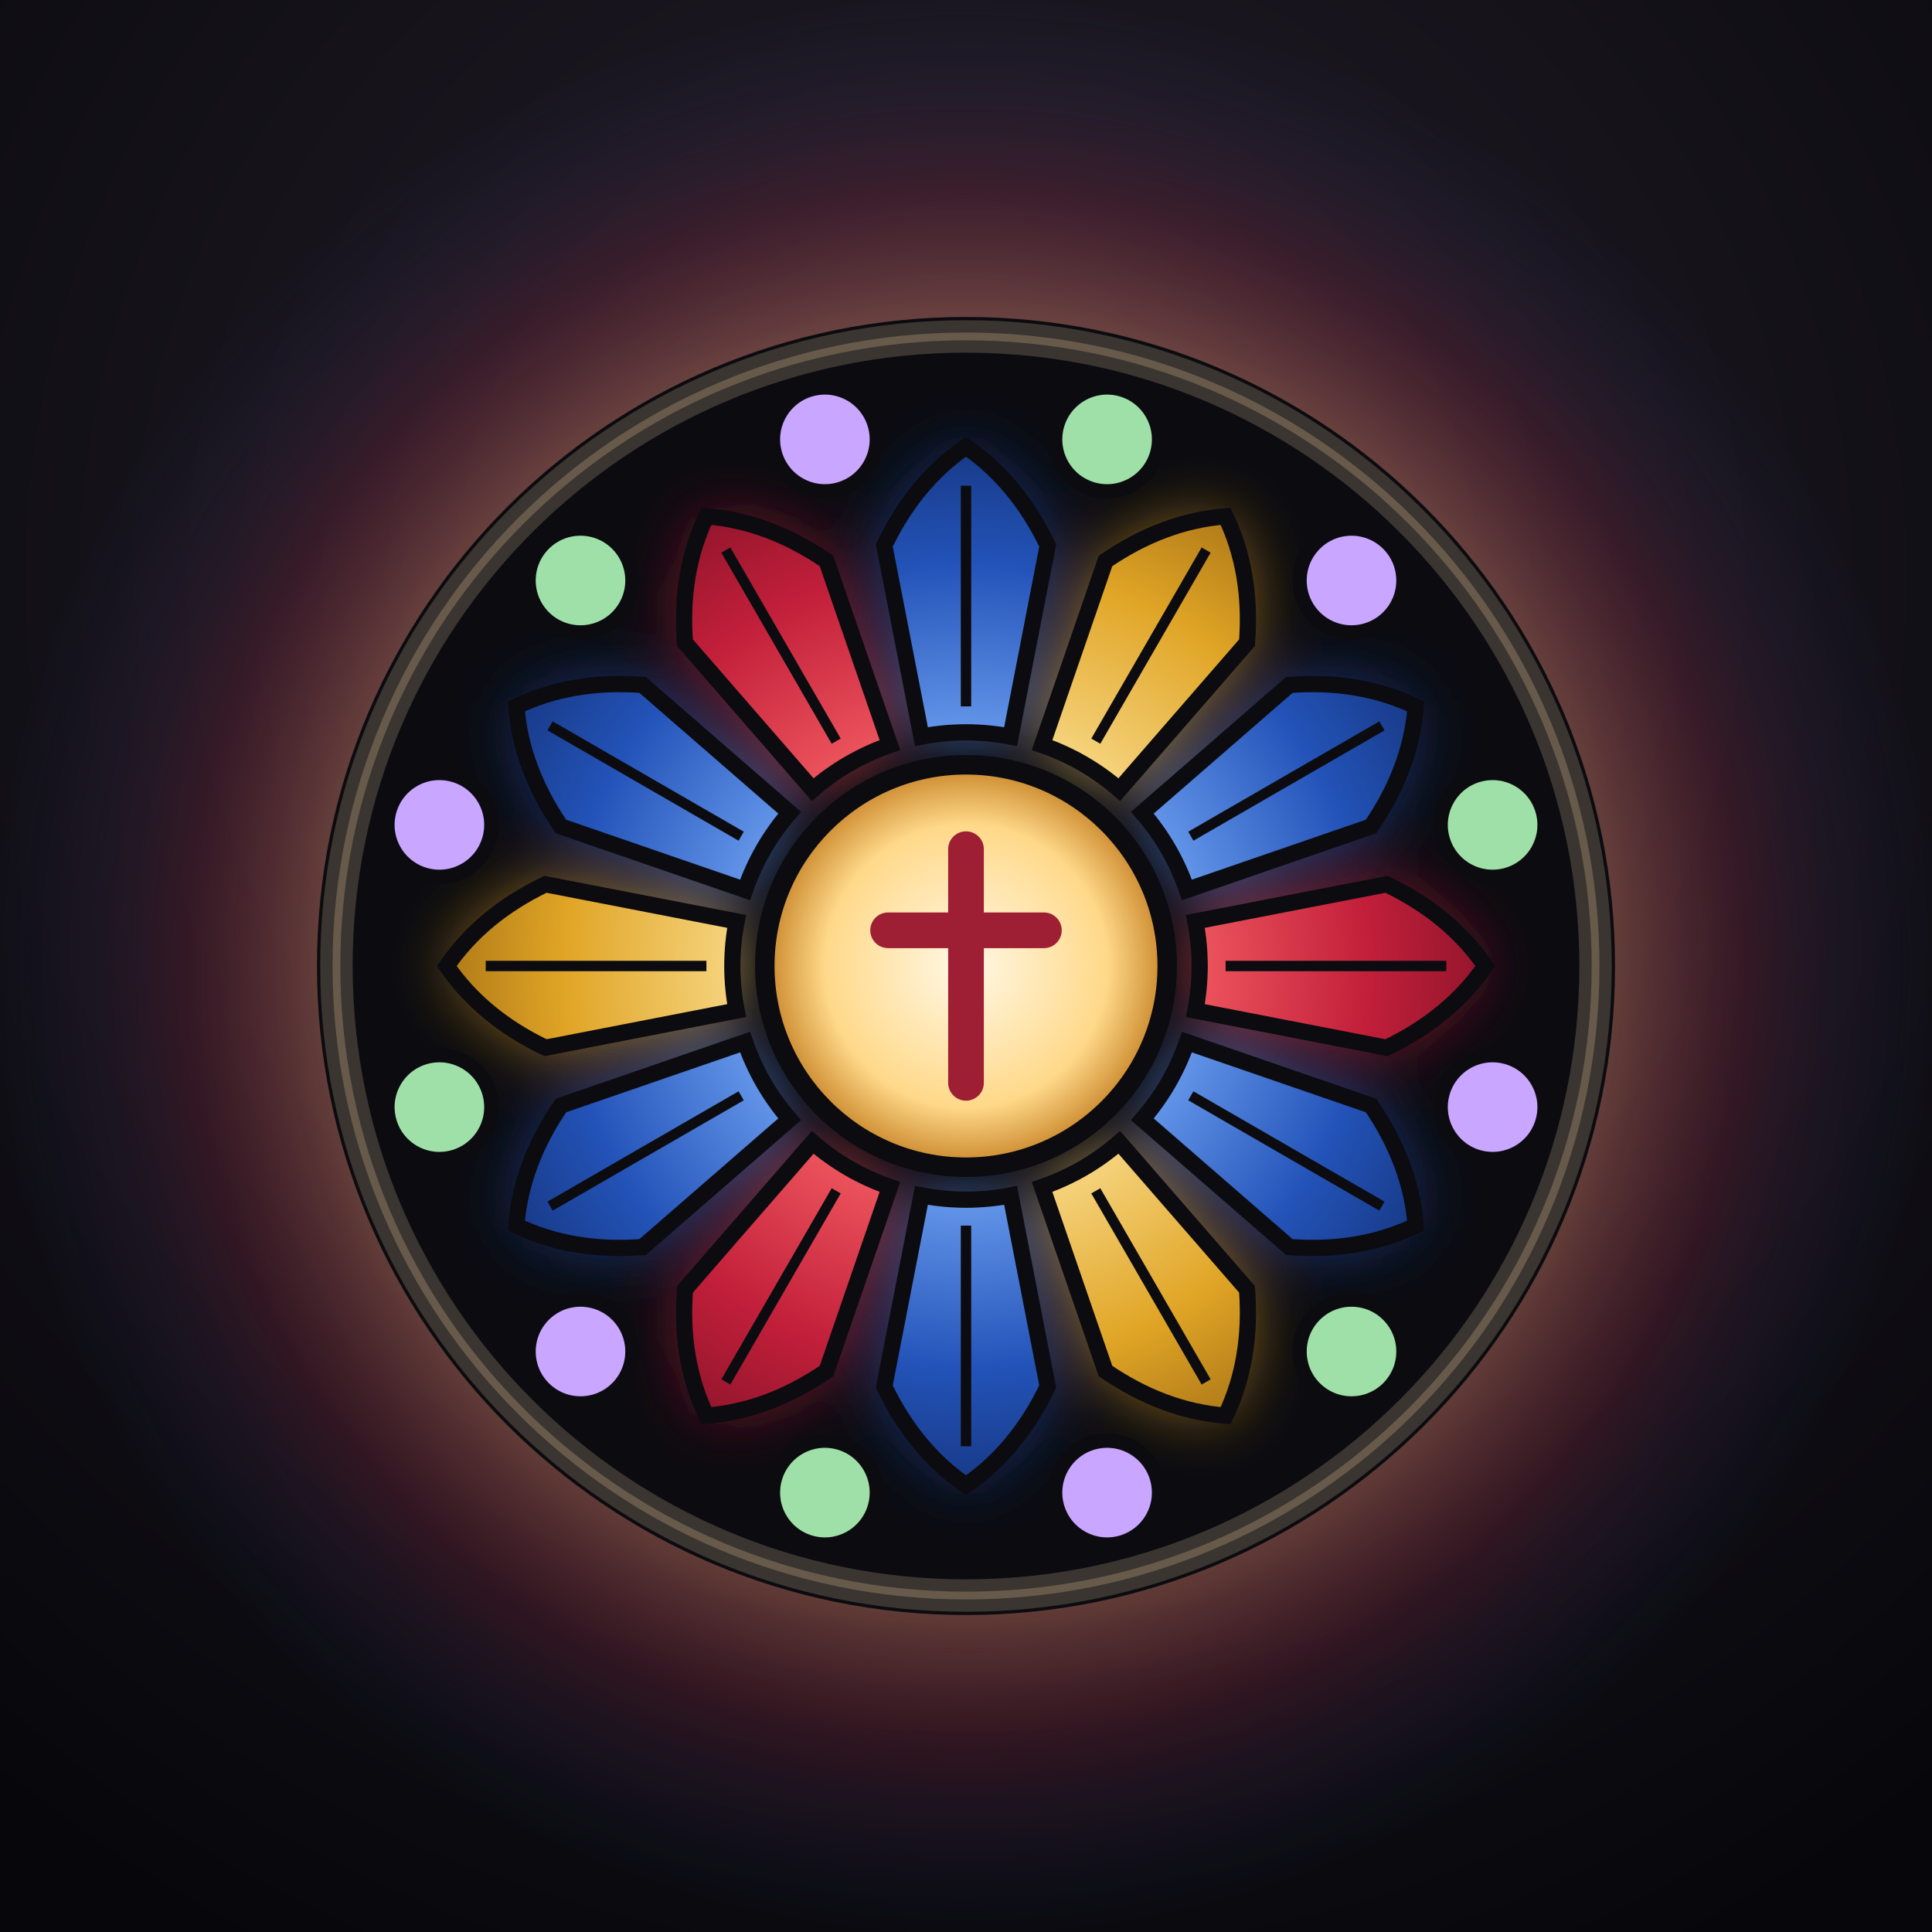
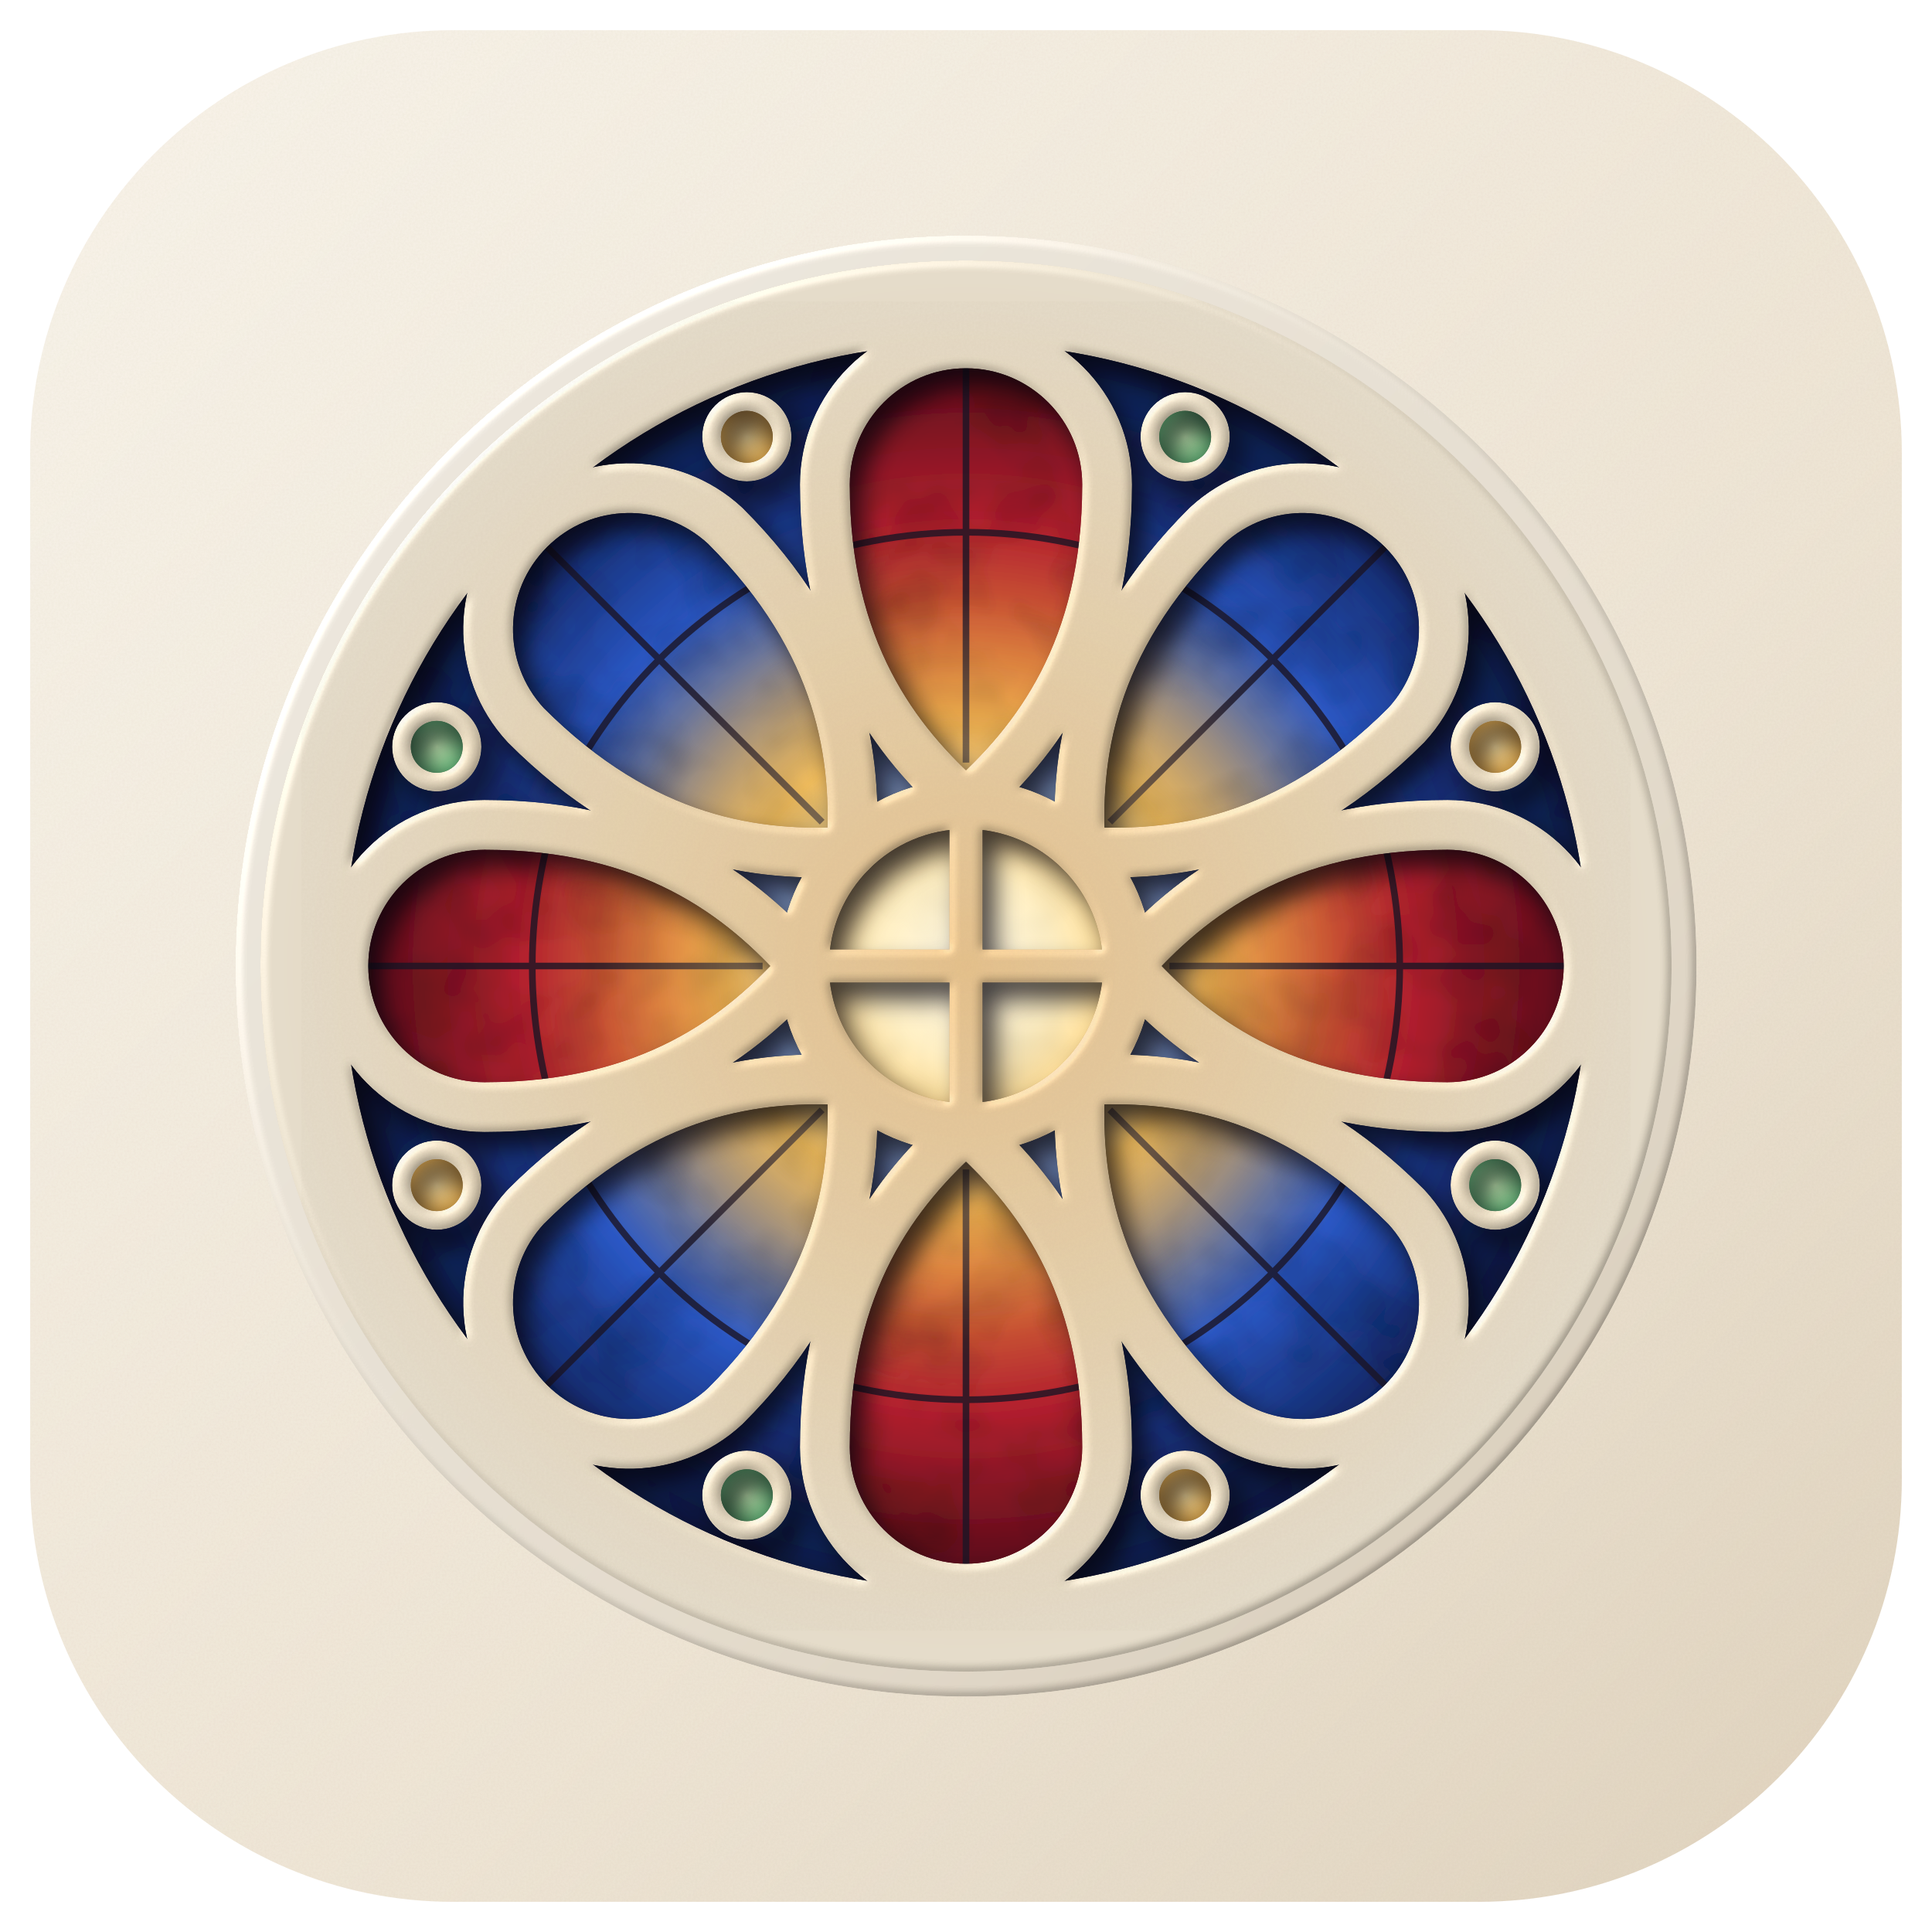
- <svg xmlns="http://www.w3.org/2000/svg" viewBox="-128 -128 256 256">
+ <svg xmlns="http://www.w3.org/2000/svg" viewBox="0 0 1024 1024" width="1024" height="1024">
  <defs>
-     <radialGradient id="nave" cx="50%" cy="30%" r="80%">
-       <stop offset="0" stop-color="#241E2A" />
-       <stop offset="1" stop-color="#07070B" />
-     </radialGradient>
+     <radialGradient id="p0" cx="0" cy="0" r="305" gradientUnits="userSpaceOnUse">
+       <stop offset=".18" stop-color="#FFF1C2" />
+       <stop offset=".38" stop-color="#E8A23A" />
+       <stop offset=".7" stop-color="#B3202E" />
+       <stop offset="1" stop-color="#4A0716" />
+     </radialGradient>
+     <radialGradient id="p1" cx="0" cy="0" r="305" gradientUnits="userSpaceOnUse">
+       <stop offset=".18" stop-color="#FFF1C2" />
+       <stop offset=".38" stop-color="#E8B04A" />
+       <stop offset=".7" stop-color="#2A57C4" />
+       <stop offset="1" stop-color="#0A1A4D" />
+     </radialGradient>
+     <radialGradient id="sp" cx="0" cy="0" r="320" gradientUnits="userSpaceOnUse">
+       <stop offset=".3" stop-color="#3B6FD8" />
+       <stop offset=".75" stop-color="#16307A" />
+       <stop offset="1" stop-color="#0A1638" />
+     </radialGradient>
+     <radialGradient id="q0" r=".6">
+       <stop offset="0" stop-color="#C8F2B8" />
+       <stop offset="1" stop-color="#1F7A45" />
+     </radialGradient>
+     <radialGradient id="q1" r=".6">
+       <stop offset="0" stop-color="#FFE3A0" />
+       <stop offset="1" stop-color="#C9861E" />
+     </radialGradient>
+     <radialGradient id="core" cx="0" cy="0" r="78" gradientUnits="userSpaceOnUse">
+       <stop offset="0" stop-color="#FFFFFF" />
+       <stop offset=".55" stop-color="#FFF2C8" />
+       <stop offset="1" stop-color="#FFC861" />
+     </radialGradient>
+     <radialGradient id="bloom" cx="0" cy="0" r="300" gradientUnits="userSpaceOnUse">
+       <stop offset="0" stop-color="#FFF8E0" stop-opacity=".9" />
+       <stop offset=".3" stop-color="#FFE3A0" stop-opacity=".35" />
+       <stop offset=".6" stop-color="#FFC070" stop-opacity="0" />
+     </radialGradient>
+     <radialGradient id="warm" cx="0" cy="0" r="330" gradientUnits="userSpaceOnUse">
+       <stop offset="0" stop-color="#FFC56E" />
+       <stop offset=".55" stop-color="#FFE7BE" />
+       <stop offset="1" stop-color="#FFFFFF" />
+     </radialGradient>
+     <linearGradient id="tile" x1="0" y1="0" x2="1" y2="1">
+       <stop offset="0" stop-color="#FAF5EC" />
+       <stop offset=".6" stop-color="#EFE6D6" />
+       <stop offset="1" stop-color="#E0D3BE" />
+     </linearGradient>
+     <filter id="grain" x="0" y="0" width="100%" height="100%">
+       <feTurbulence type="fractalNoise" baseFrequency=".85" numOctaves="3" seed="4" />
+       <feColorMatrix values="0 0 0 0 .42  0 0 0 0 .35  0 0 0 0 .25  0 0 0 .09 0" />
+       <feComposite in2="SourceGraphic" operator="in" />
+     </filter>
+     <filter id="glassTex" x="-5%" y="-5%" width="110%" height="110%">
+       <feTurbulence type="fractalNoise" baseFrequency=".022" numOctaves="3" seed="11" result="n" />
+       <feColorMatrix in="n" type="matrix" values="0 0 0 0 0  0 0 0 0 0  0 0 0 0 0  0 0 0 -.9 .55" result="dk" />
+       <feComposite in="dk" in2="SourceGraphic" operator="in" result="dki" />
+       <feMerge>
+         <feMergeNode in="SourceGraphic" />
+         <feMergeNode in="dki" />
+       </feMerge>
+     </filter>
+     <filter id="bevel" x="-5%" y="-5%" width="110%" height="110%">
+       <feGaussianBlur in="SourceAlpha" stdDeviation="2.2" result="b" />
+       <feSpecularLighting in="b" surfaceScale="3.5" specularConstant=".7" specularExponent="22" lighting-color="#FFFFFF" result="s">
+         <feDistantLight azimuth="225" elevation="40" />
+       </feSpecularLighting>
+       <feComposite in="s" in2="SourceAlpha" operator="in" result="s2" />
+       <feDiffuseLighting in="b" surfaceScale="3.5" diffuseConstant="1.12" lighting-color="#FFFFFF" result="d">
+         <feDistantLight azimuth="225" elevation="50" />
+       </feDiffuseLighting>
+       <feComposite in="SourceGraphic" in2="d" operator="arithmetic" k1="1" result="lit" />
+       <feComposite in="s2" in2="lit" operator="arithmetic" k2=".5" k3="1" result="out" />
+       <feComposite in="out" in2="SourceAlpha" operator="in" />
+     </filter>
+     <filter id="drop" x="-20%" y="-20%" width="140%" height="140%">
+       <feGaussianBlur in="SourceAlpha" stdDeviation="6" />
+       <feOffset dx="6" dy="8" />
+       <feColorMatrix values="0 0 0 0 .02  0 0 0 0 .01  0 0 0 0 .04  0 0 0 .75 0" />
+     </filter>
+     <filter id="glow" x="-30%" y="-30%" width="160%" height="160%">
+       <feGaussianBlur stdDeviation="14" />
+     </filter>
+     <filter id="tileShadow" x="-10%" y="-10%" width="120%" height="120%">
+       <feGaussianBlur in="SourceAlpha" stdDeviation="16" />
+       <feOffset dy="12" />
+       <feColorMatrix values="0 0 0 0 .3  0 0 0 0 .24  0 0 0 0 .18  0 0 0 .32 0" />
+       <feMerge>
+         <feMergeNode />
+         <feMergeNode in="SourceGraphic" />
+       </feMerge>
+     </filter>
+     <filter id="recess" x="-10%" y="-10%" width="120%" height="120%">
+       <feGaussianBlur in="SourceAlpha" stdDeviation="9" />
+       <feOffset dx="-8" dy="-10" />
+       <feComposite in2="SourceAlpha" operator="arithmetic" k2="-1" k3="1" />
+       <feColorMatrix values="0 0 0 0 .25  0 0 0 0 .2  0 0 0 0 .14  0 0 0 .5 0" />
+     </filter>
+     <clipPath id="win">
+       <circle r="312" />
+     </clipPath>
  </defs>
-   <rect x="-128" y="-128" width="256" height="256" fill="url(#nave)" />
-   <g transform="scale(.86)">
-     <defs>
-       <radialGradient id="rw00" cx="0" cy="0" r="100" gradientUnits="userSpaceOnUse">
-         <stop offset=".25" stop-color="#FF6B6B" />
-         <stop offset=".62" stop-color="#C21F3A" />
-         <stop offset="1" stop-color="#5E0A1C" />
-       </radialGradient>
-       <radialGradient id="rw01" cx="0" cy="0" r="100" gradientUnits="userSpaceOnUse">
-         <stop offset=".25" stop-color="#7FB2FF" />
-         <stop offset=".62" stop-color="#2353B8" />
-         <stop offset="1" stop-color="#0B1E52" />
-       </radialGradient>
-       <radialGradient id="rw02" cx="0" cy="0" r="100" gradientUnits="userSpaceOnUse">
-         <stop offset=".25" stop-color="#FFE7A3" />
-         <stop offset=".62" stop-color="#E0A526" />
-         <stop offset="1" stop-color="#7A4A08" />
-       </radialGradient>
-       <radialGradient id="rw03" cx="0" cy="0" r="100" gradientUnits="userSpaceOnUse">
-         <stop offset=".25" stop-color="#7FB2FF" />
-         <stop offset=".62" stop-color="#2353B8" />
-         <stop offset="1" stop-color="#0B1E52" />
-       </radialGradient>
-       <radialGradient id="rw0g" cx="0" cy="0" r="100" gradientUnits="userSpaceOnUse">
-         <stop offset=".25" stop-color="#9FE0A8" />
-         <stop offset=".62" stop-color="#2F8F55" />
-         <stop offset="1" stop-color="#0E3B22" />
-       </radialGradient>
-       <radialGradient id="rw0v" cx="0" cy="0" r="100" gradientUnits="userSpaceOnUse">
-         <stop offset=".25" stop-color="#C9A6FF" />
-         <stop offset=".62" stop-color="#6B3FB8" />
-         <stop offset="1" stop-color="#26104E" />
-       </radialGradient>
-       <radialGradient id="rw0c" r=".5">
-         <stop offset="0" stop-color="#FFF8E6" />
-         <stop offset=".7" stop-color="#FFD98A" />
-         <stop offset="1" stop-color="#C9862A" />
-       </radialGradient>
-       <radialGradient id="rw0h" r=".5">
-         <stop offset=".55" stop-color="#FFC27A" stop-opacity=".55" />
-         <stop offset=".8" stop-color="#C23A5A" stop-opacity=".18" />
-         <stop offset="1" stop-color="#2353B8" stop-opacity="0" />
-       </radialGradient>
-       <filter id="rw0b" x="-50%" y="-50%" width="200%" height="200%">
-         <feGaussianBlur stdDeviation="5" />
-       </filter>
-     </defs>
-     <circle class="rw-halo" r="150" fill="url(#rw0h)" />
-     <circle r="100" fill="#0B0B10" />
-     <g class="rw-glass">
-       <g filter="url(#rw0b)" opacity=".75">
-         <path transform="rotate(0)" d="M35.34 -6.87 L64.79 -12.59 Q74.58 -7.90 80.00 0.00 Q74.58 7.90 64.79 12.59 L35.34 6.87 A36 36 0 0 0 35.34 -6.87Z" fill="url(#rw00)" />
-         <path transform="rotate(30)" d="M35.34 -6.87 L64.79 -12.59 Q74.58 -7.90 80.00 0.00 Q74.58 7.90 64.79 12.59 L35.34 6.87 A36 36 0 0 0 35.34 -6.87Z" fill="url(#rw01)" />
-         <path transform="rotate(60)" d="M35.34 -6.87 L64.79 -12.59 Q74.58 -7.90 80.00 0.00 Q74.58 7.90 64.79 12.59 L35.34 6.87 A36 36 0 0 0 35.34 -6.87Z" fill="url(#rw02)" />
-         <path transform="rotate(90)" d="M35.34 -6.87 L64.79 -12.59 Q74.58 -7.90 80.00 0.00 Q74.58 7.90 64.79 12.59 L35.34 6.87 A36 36 0 0 0 35.34 -6.87Z" fill="url(#rw03)" />
-         <path transform="rotate(120)" d="M35.34 -6.87 L64.79 -12.59 Q74.58 -7.90 80.00 0.00 Q74.58 7.90 64.79 12.59 L35.34 6.87 A36 36 0 0 0 35.34 -6.87Z" fill="url(#rw00)" />
-         <path transform="rotate(150)" d="M35.34 -6.87 L64.79 -12.59 Q74.58 -7.90 80.00 0.00 Q74.58 7.90 64.79 12.59 L35.34 6.87 A36 36 0 0 0 35.34 -6.87Z" fill="url(#rw01)" />
-         <path transform="rotate(180)" d="M35.34 -6.87 L64.79 -12.59 Q74.58 -7.90 80.00 0.00 Q74.58 7.90 64.79 12.59 L35.34 6.87 A36 36 0 0 0 35.34 -6.87Z" fill="url(#rw02)" />
-         <path transform="rotate(210)" d="M35.34 -6.87 L64.79 -12.59 Q74.58 -7.90 80.00 0.00 Q74.58 7.90 64.79 12.59 L35.34 6.87 A36 36 0 0 0 35.34 -6.87Z" fill="url(#rw03)" />
-         <path transform="rotate(240)" d="M35.34 -6.87 L64.79 -12.59 Q74.58 -7.90 80.00 0.00 Q74.58 7.90 64.79 12.59 L35.34 6.87 A36 36 0 0 0 35.34 -6.87Z" fill="url(#rw00)" />
-         <path transform="rotate(270)" d="M35.34 -6.87 L64.79 -12.59 Q74.58 -7.90 80.00 0.00 Q74.58 7.90 64.79 12.59 L35.34 6.87 A36 36 0 0 0 35.34 -6.87Z" fill="url(#rw01)" />
-         <path transform="rotate(300)" d="M35.34 -6.87 L64.79 -12.59 Q74.58 -7.90 80.00 0.00 Q74.58 7.90 64.79 12.59 L35.34 6.87 A36 36 0 0 0 35.34 -6.87Z" fill="url(#rw02)" />
-         <path transform="rotate(330)" d="M35.34 -6.87 L64.79 -12.59 Q74.58 -7.90 80.00 0.00 Q74.58 7.90 64.79 12.59 L35.34 6.87 A36 36 0 0 0 35.34 -6.87Z" fill="url(#rw03)" />
-       </g>
-       <path transform="rotate(0)" d="M35.34 -6.87 L64.79 -12.59 Q74.58 -7.90 80.00 0.00 Q74.58 7.90 64.79 12.59 L35.34 6.87 A36 36 0 0 0 35.34 -6.87Z" fill="url(#rw00)" stroke="#0B0B10" stroke-width="2.5" />
-       <path transform="rotate(0)" d="M40 0H74" stroke="#0B0B10" stroke-width="1.6" />
-       <path transform="rotate(30)" d="M35.34 -6.87 L64.79 -12.59 Q74.58 -7.90 80.00 0.00 Q74.58 7.90 64.79 12.59 L35.34 6.87 A36 36 0 0 0 35.34 -6.87Z" fill="url(#rw01)" stroke="#0B0B10" stroke-width="2.5" />
-       <path transform="rotate(30)" d="M40 0H74" stroke="#0B0B10" stroke-width="1.6" />
-       <path transform="rotate(60)" d="M35.34 -6.87 L64.79 -12.59 Q74.58 -7.90 80.00 0.00 Q74.58 7.90 64.79 12.59 L35.34 6.87 A36 36 0 0 0 35.34 -6.87Z" fill="url(#rw02)" stroke="#0B0B10" stroke-width="2.5" />
-       <path transform="rotate(60)" d="M40 0H74" stroke="#0B0B10" stroke-width="1.6" />
-       <path transform="rotate(90)" d="M35.34 -6.87 L64.79 -12.59 Q74.58 -7.90 80.00 0.00 Q74.58 7.90 64.79 12.59 L35.34 6.87 A36 36 0 0 0 35.34 -6.87Z" fill="url(#rw03)" stroke="#0B0B10" stroke-width="2.5" />
-       <path transform="rotate(90)" d="M40 0H74" stroke="#0B0B10" stroke-width="1.6" />
-       <path transform="rotate(120)" d="M35.34 -6.87 L64.79 -12.59 Q74.58 -7.90 80.00 0.00 Q74.58 7.90 64.79 12.59 L35.34 6.87 A36 36 0 0 0 35.34 -6.87Z" fill="url(#rw00)" stroke="#0B0B10" stroke-width="2.5" />
-       <path transform="rotate(120)" d="M40 0H74" stroke="#0B0B10" stroke-width="1.6" />
-       <path transform="rotate(150)" d="M35.34 -6.87 L64.79 -12.59 Q74.58 -7.90 80.00 0.00 Q74.58 7.90 64.79 12.59 L35.34 6.87 A36 36 0 0 0 35.34 -6.87Z" fill="url(#rw01)" stroke="#0B0B10" stroke-width="2.5" />
-       <path transform="rotate(150)" d="M40 0H74" stroke="#0B0B10" stroke-width="1.6" />
-       <path transform="rotate(180)" d="M35.34 -6.87 L64.79 -12.59 Q74.58 -7.90 80.00 0.00 Q74.58 7.90 64.79 12.59 L35.34 6.87 A36 36 0 0 0 35.34 -6.87Z" fill="url(#rw02)" stroke="#0B0B10" stroke-width="2.5" />
-       <path transform="rotate(180)" d="M40 0H74" stroke="#0B0B10" stroke-width="1.6" />
-       <path transform="rotate(210)" d="M35.34 -6.87 L64.79 -12.59 Q74.58 -7.90 80.00 0.00 Q74.58 7.90 64.79 12.59 L35.34 6.87 A36 36 0 0 0 35.34 -6.87Z" fill="url(#rw03)" stroke="#0B0B10" stroke-width="2.5" />
-       <path transform="rotate(210)" d="M40 0H74" stroke="#0B0B10" stroke-width="1.6" />
-       <path transform="rotate(240)" d="M35.34 -6.87 L64.79 -12.59 Q74.58 -7.90 80.00 0.00 Q74.58 7.90 64.79 12.59 L35.34 6.87 A36 36 0 0 0 35.34 -6.87Z" fill="url(#rw00)" stroke="#0B0B10" stroke-width="2.5" />
-       <path transform="rotate(240)" d="M40 0H74" stroke="#0B0B10" stroke-width="1.6" />
-       <path transform="rotate(270)" d="M35.34 -6.87 L64.79 -12.59 Q74.58 -7.90 80.00 0.00 Q74.58 7.90 64.79 12.59 L35.34 6.87 A36 36 0 0 0 35.34 -6.87Z" fill="url(#rw01)" stroke="#0B0B10" stroke-width="2.5" />
-       <path transform="rotate(270)" d="M40 0H74" stroke="#0B0B10" stroke-width="1.6" />
-       <path transform="rotate(300)" d="M35.34 -6.87 L64.79 -12.59 Q74.58 -7.90 80.00 0.00 Q74.58 7.90 64.79 12.59 L35.34 6.87 A36 36 0 0 0 35.34 -6.87Z" fill="url(#rw02)" stroke="#0B0B10" stroke-width="2.5" />
-       <path transform="rotate(300)" d="M40 0H74" stroke="#0B0B10" stroke-width="1.6" />
-       <path transform="rotate(330)" d="M35.34 -6.87 L64.79 -12.59 Q74.58 -7.90 80.00 0.00 Q74.58 7.90 64.79 12.59 L35.34 6.87 A36 36 0 0 0 35.34 -6.87Z" fill="url(#rw03)" stroke="#0B0B10" stroke-width="2.5" />
-       <path transform="rotate(330)" d="M40 0H74" stroke="#0B0B10" stroke-width="1.6" />
-       <circle transform="rotate(15) translate(84 0)" r="8" fill="url(#rw0v)" stroke="#0B0B10" stroke-width="2.2" />
-       <circle transform="rotate(45) translate(84 0)" r="8" fill="url(#rw0g)" stroke="#0B0B10" stroke-width="2.2" />
-       <circle transform="rotate(75) translate(84 0)" r="8" fill="url(#rw0v)" stroke="#0B0B10" stroke-width="2.2" />
-       <circle transform="rotate(105) translate(84 0)" r="8" fill="url(#rw0g)" stroke="#0B0B10" stroke-width="2.2" />
-       <circle transform="rotate(135) translate(84 0)" r="8" fill="url(#rw0v)" stroke="#0B0B10" stroke-width="2.2" />
-       <circle transform="rotate(165) translate(84 0)" r="8" fill="url(#rw0g)" stroke="#0B0B10" stroke-width="2.2" />
-       <circle transform="rotate(195) translate(84 0)" r="8" fill="url(#rw0v)" stroke="#0B0B10" stroke-width="2.2" />
-       <circle transform="rotate(225) translate(84 0)" r="8" fill="url(#rw0g)" stroke="#0B0B10" stroke-width="2.2" />
-       <circle transform="rotate(255) translate(84 0)" r="8" fill="url(#rw0v)" stroke="#0B0B10" stroke-width="2.2" />
-       <circle transform="rotate(285) translate(84 0)" r="8" fill="url(#rw0g)" stroke="#0B0B10" stroke-width="2.2" />
-       <circle transform="rotate(315) translate(84 0)" r="8" fill="url(#rw0v)" stroke="#0B0B10" stroke-width="2.2" />
-       <circle transform="rotate(345) translate(84 0)" r="8" fill="url(#rw0g)" stroke="#0B0B10" stroke-width="2.2" />
-       <circle r="31" fill="url(#rw0c)" stroke="#0B0B10" stroke-width="3" />
-       <path d="M0 -18V18M-12 -5.5H12" stroke="#9E1F33" stroke-width="5.5" stroke-linecap="round" />
-     </g>
-     <circle r="97" fill="none" stroke="#3A3530" stroke-width="5" />
-     <circle r="97" fill="none" stroke="#7A6A55" stroke-width="1.2" opacity=".7" />
+   <rect x="16" y="16" width="992" height="992" rx="224" fill="url(#tile)" />
+   <rect x="16" y="16" width="992" height="992" rx="224" fill="#000" filter="url(#grain)" />
+   <g transform="translate(512 512) scale(1.1)">
+     <circle r="352" fill="url(#tile)" filter="url(#bevel)" />
+     <circle r="336" fill="#000" opacity=".9" filter="url(#recess)" />
+     <g clip-path="url(#win)">
+       <g filter="url(#glassTex)">
+         <circle r="312" fill="url(#sp)" />
+         <path d="M0.0 -78.0 C-34.0 -108.0 -68.0 -152.0 -68.0 -232.0 A68 68 0 0 1 68.0 -232.0 C68.0 -152.0 34.0 -108.0 0.0 -78.0Z" fill="url(#p0)" />
+         <path d="M55.2 -55.2 C52.3 -100.4 59.4 -155.6 116.0 -212.1 A68 68 0 0 1 212.1 -116.0 C155.6 -59.4 100.4 -52.3 55.2 -55.2Z" fill="url(#p1)" />
+         <path d="M78.0 0.0 C108.0 -34.0 152.0 -68.0 232.0 -68.0 A68 68 0 0 1 232.0 68.0 C152.0 68.0 108.0 34.0 78.0 0.0Z" fill="url(#p0)" />
+         <path d="M55.2 55.2 C100.4 52.3 155.6 59.4 212.1 116.0 A68 68 0 0 1 116.0 212.1 C59.4 155.6 52.3 100.4 55.2 55.2Z" fill="url(#p1)" />
+         <path d="M0.0 78.0 C34.0 108.0 68.0 152.0 68.0 232.0 A68 68 0 0 1 -68.0 232.0 C-68.0 152.0 -34.0 108.0 0.0 78.0Z" fill="url(#p0)" />
+         <path d="M-55.2 55.2 C-52.3 100.4 -59.4 155.6 -116.0 212.1 A68 68 0 0 1 -212.1 116.0 C-155.6 59.4 -100.4 52.3 -55.2 55.2Z" fill="url(#p1)" />
+         <path d="M-78.0 0.0 C-108.0 34.0 -152.0 68.0 -232.0 68.0 A68 68 0 0 1 -232.0 -68.0 C-152.0 -68.0 -108.0 -34.0 -78.0 0.0Z" fill="url(#p0)" />
+         <path d="M-55.2 -55.2 C-100.4 -52.3 -155.6 -59.4 -212.1 -116.0 A68 68 0 0 1 -116.0 -212.1 C-59.4 -155.6 -52.3 -100.4 -55.2 -55.2Z" fill="url(#p1)" />
+         <path d="M122.6 -255.0A17 17 0 1 0 88.6 -255.0A17 17 0 1 0 122.6 -255.0Z" fill="url(#q0)" />
+         <path d="M272.0 -105.6A17 17 0 1 0 238.0 -105.6A17 17 0 1 0 272.0 -105.6Z" fill="url(#q1)" />
+         <path d="M272.0 105.6A17 17 0 1 0 238.0 105.6A17 17 0 1 0 272.0 105.6Z" fill="url(#q0)" />
+         <path d="M122.6 255.0A17 17 0 1 0 88.6 255.0A17 17 0 1 0 122.6 255.0Z" fill="url(#q1)" />
+         <path d="M-88.6 255.0A17 17 0 1 0 -122.6 255.0A17 17 0 1 0 -88.6 255.0Z" fill="url(#q0)" />
+         <path d="M-238.0 105.6A17 17 0 1 0 -272.0 105.6A17 17 0 1 0 -238.0 105.6Z" fill="url(#q1)" />
+         <path d="M-238.0 -105.6A17 17 0 1 0 -272.0 -105.6A17 17 0 1 0 -238.0 -105.6Z" fill="url(#q0)" />
+         <path d="M-88.6 -255.0A17 17 0 1 0 -122.6 -255.0A17 17 0 1 0 -88.6 -255.0Z" fill="url(#q1)" />
+         <circle r="78" fill="url(#core)" />
+       </g>
+       <g fill="none" stroke="#1A1424" stroke-width="3.2" opacity=".8">
+         <clipPath id="pc0">
+           <path d="M0.0 -78.0 C-34.0 -108.0 -68.0 -152.0 -68.0 -232.0 A68 68 0 0 1 68.0 -232.0 C68.0 -152.0 34.0 -108.0 0.0 -78.0Z" />
+         </clipPath>
+         <g clip-path="url(#pc0)">
+           <path d="M0.0 -98.0Q0.0 -200.0 0.0 -320.0M-90.0 -192.0Q0.0 -226.0 90.0 -192.0" />
+         </g>
+         <clipPath id="pc1">
+           <path d="M55.2 -55.2 C52.3 -100.4 59.4 -155.6 116.0 -212.1 A68 68 0 0 1 212.1 -116.0 C155.6 -59.4 100.4 -52.3 55.2 -55.2Z" />
+         </clipPath>
+         <g clip-path="url(#pc1)">
+           <path d="M69.3 -69.3Q141.4 -141.4 226.3 -226.3M72.1 -199.4Q159.8 -159.8 199.4 -72.1" />
+         </g>
+         <clipPath id="pc2">
+           <path d="M78.0 0.0 C108.0 -34.0 152.0 -68.0 232.0 -68.0 A68 68 0 0 1 232.0 68.0 C152.0 68.0 108.0 34.0 78.0 0.0Z" />
+         </clipPath>
+         <g clip-path="url(#pc2)">
+           <path d="M98.0 0.0Q200.0 0.0 320.0 0.0M192.0 -90.0Q226.0 0.0 192.0 90.0" />
+         </g>
+         <clipPath id="pc3">
+           <path d="M55.2 55.2 C100.4 52.3 155.6 59.4 212.1 116.0 A68 68 0 0 1 116.0 212.1 C59.4 155.6 52.3 100.4 55.2 55.2Z" />
+         </clipPath>
+         <g clip-path="url(#pc3)">
+           <path d="M69.3 69.3Q141.4 141.4 226.3 226.3M199.4 72.1Q159.8 159.8 72.1 199.4" />
+         </g>
+         <clipPath id="pc4">
+           <path d="M0.0 78.0 C34.0 108.0 68.0 152.0 68.0 232.0 A68 68 0 0 1 -68.0 232.0 C-68.0 152.0 -34.0 108.0 0.0 78.0Z" />
+         </clipPath>
+         <g clip-path="url(#pc4)">
+           <path d="M0.0 98.0Q0.0 200.0 0.0 320.0M90.0 192.0Q0.0 226.0 -90.0 192.0" />
+         </g>
+         <clipPath id="pc5">
+           <path d="M-55.2 55.2 C-52.3 100.4 -59.4 155.6 -116.0 212.1 A68 68 0 0 1 -212.1 116.0 C-155.6 59.4 -100.4 52.3 -55.2 55.2Z" />
+         </clipPath>
+         <g clip-path="url(#pc5)">
+           <path d="M-69.3 69.3Q-141.4 141.4 -226.3 226.3M-72.1 199.4Q-159.8 159.8 -199.4 72.1" />
+         </g>
+         <clipPath id="pc6">
+           <path d="M-78.0 0.0 C-108.0 34.0 -152.0 68.0 -232.0 68.0 A68 68 0 0 1 -232.0 -68.0 C-152.0 -68.0 -108.0 -34.0 -78.0 0.0Z" />
+         </clipPath>
+         <g clip-path="url(#pc6)">
+           <path d="M-98.0 0.0Q-200.0 0.0 -320.0 0.0M-192.0 90.0Q-226.0 0.0 -192.0 -90.0" />
+         </g>
+         <clipPath id="pc7">
+           <path d="M-55.2 -55.2 C-100.4 -52.3 -155.6 -59.4 -212.1 -116.0 A68 68 0 0 1 -116.0 -212.1 C-59.4 -155.6 -52.3 -100.4 -55.2 -55.2Z" />
+         </clipPath>
+         <g clip-path="url(#pc7)">
+           <path d="M-69.3 -69.3Q-141.4 -141.4 -226.3 -226.3M-199.4 -72.1Q-159.8 -159.8 -72.1 -199.4" />
+         </g>
+       </g>
+       <circle r="300" fill="url(#bloom)" />
+       <g filter="url(#drop)">
+         <g fill="none" stroke="#EFE5D1" stroke-linejoin="round">
+           <circle r="320" stroke-width="40" />
+           <path d="M0.0 -78.0 C-34.0 -108.0 -68.0 -152.0 -68.0 -232.0 A68 68 0 0 1 68.0 -232.0 C68.0 -152.0 34.0 -108.0 0.0 -78.0Z" stroke-width="24" />
+           <path d="M55.2 -55.2 C52.3 -100.4 59.4 -155.6 116.0 -212.1 A68 68 0 0 1 212.1 -116.0 C155.6 -59.4 100.4 -52.3 55.2 -55.2Z" stroke-width="24" />
+           <path d="M78.0 0.0 C108.0 -34.0 152.0 -68.0 232.0 -68.0 A68 68 0 0 1 232.0 68.0 C152.0 68.0 108.0 34.0 78.0 0.0Z" stroke-width="24" />
+           <path d="M55.2 55.2 C100.4 52.3 155.6 59.4 212.1 116.0 A68 68 0 0 1 116.0 212.1 C59.4 155.6 52.3 100.4 55.2 55.2Z" stroke-width="24" />
+           <path d="M0.0 78.0 C34.0 108.0 68.0 152.0 68.0 232.0 A68 68 0 0 1 -68.0 232.0 C-68.0 152.0 -34.0 108.0 0.0 78.0Z" stroke-width="24" />
+           <path d="M-55.2 55.2 C-52.3 100.4 -59.4 155.6 -116.0 212.1 A68 68 0 0 1 -212.1 116.0 C-155.6 59.4 -100.4 52.3 -55.2 55.2Z" stroke-width="24" />
+           <path d="M-78.0 0.0 C-108.0 34.0 -152.0 68.0 -232.0 68.0 A68 68 0 0 1 -232.0 -68.0 C-152.0 -68.0 -108.0 -34.0 -78.0 0.0Z" stroke-width="24" />
+           <path d="M-55.2 -55.2 C-100.4 -52.3 -155.6 -59.4 -212.1 -116.0 A68 68 0 0 1 -116.0 -212.1 C-59.4 -155.6 -52.3 -100.4 -55.2 -55.2Z" stroke-width="24" />
+           <circle r="78" stroke-width="24" />
+           <path d="M122.6 -255.0A17 17 0 1 0 88.6 -255.0A17 17 0 1 0 122.6 -255.0Z" stroke-width="9" />
+           <path d="M272.0 -105.6A17 17 0 1 0 238.0 -105.6A17 17 0 1 0 272.0 -105.6Z" stroke-width="9" />
+           <path d="M272.0 105.6A17 17 0 1 0 238.0 105.6A17 17 0 1 0 272.0 105.6Z" stroke-width="9" />
+           <path d="M122.6 255.0A17 17 0 1 0 88.6 255.0A17 17 0 1 0 122.6 255.0Z" stroke-width="9" />
+           <path d="M-88.6 255.0A17 17 0 1 0 -122.6 255.0A17 17 0 1 0 -88.6 255.0Z" stroke-width="9" />
+           <path d="M-238.0 105.6A17 17 0 1 0 -272.0 105.6A17 17 0 1 0 -238.0 105.6Z" stroke-width="9" />
+           <path d="M-238.0 -105.6A17 17 0 1 0 -272.0 -105.6A17 17 0 1 0 -238.0 -105.6Z" stroke-width="9" />
+           <path d="M-88.6 -255.0A17 17 0 1 0 -122.6 -255.0A17 17 0 1 0 -88.6 -255.0Z" stroke-width="9" />
+           <path d="M0 -78V78M-78 0H78" stroke-width="16" />
+         </g>
+       </g>
+     </g>
+     <g filter="url(#bevel)">
+       <g fill="none" stroke="#EFE5D1" stroke-linejoin="round">
+         <circle r="320" stroke-width="40" />
+         <path d="M0.0 -78.0 C-34.0 -108.0 -68.0 -152.0 -68.0 -232.0 A68 68 0 0 1 68.0 -232.0 C68.0 -152.0 34.0 -108.0 0.0 -78.0Z" stroke-width="24" />
+         <path d="M55.2 -55.2 C52.3 -100.4 59.4 -155.6 116.0 -212.1 A68 68 0 0 1 212.1 -116.0 C155.6 -59.4 100.4 -52.3 55.2 -55.2Z" stroke-width="24" />
+         <path d="M78.0 0.0 C108.0 -34.0 152.0 -68.0 232.0 -68.0 A68 68 0 0 1 232.0 68.0 C152.0 68.0 108.0 34.0 78.0 0.0Z" stroke-width="24" />
+         <path d="M55.2 55.2 C100.4 52.3 155.6 59.4 212.1 116.0 A68 68 0 0 1 116.0 212.1 C59.4 155.6 52.3 100.4 55.2 55.2Z" stroke-width="24" />
+         <path d="M0.0 78.0 C34.0 108.0 68.0 152.0 68.0 232.0 A68 68 0 0 1 -68.0 232.0 C-68.0 152.0 -34.0 108.0 0.0 78.0Z" stroke-width="24" />
+         <path d="M-55.2 55.2 C-52.3 100.4 -59.4 155.6 -116.0 212.1 A68 68 0 0 1 -212.1 116.0 C-155.6 59.4 -100.4 52.3 -55.2 55.2Z" stroke-width="24" />
+         <path d="M-78.0 0.0 C-108.0 34.0 -152.0 68.0 -232.0 68.0 A68 68 0 0 1 -232.0 -68.0 C-152.0 -68.0 -108.0 -34.0 -78.0 0.0Z" stroke-width="24" />
+         <path d="M-55.2 -55.2 C-100.4 -52.3 -155.6 -59.4 -212.1 -116.0 A68 68 0 0 1 -116.0 -212.1 C-59.4 -155.6 -52.3 -100.4 -55.2 -55.2Z" stroke-width="24" />
+         <circle r="78" stroke-width="24" />
+         <path d="M122.6 -255.0A17 17 0 1 0 88.6 -255.0A17 17 0 1 0 122.6 -255.0Z" stroke-width="9" />
+         <path d="M272.0 -105.6A17 17 0 1 0 238.0 -105.6A17 17 0 1 0 272.0 -105.6Z" stroke-width="9" />
+         <path d="M272.0 105.6A17 17 0 1 0 238.0 105.6A17 17 0 1 0 272.0 105.6Z" stroke-width="9" />
+         <path d="M122.6 255.0A17 17 0 1 0 88.6 255.0A17 17 0 1 0 122.6 255.0Z" stroke-width="9" />
+         <path d="M-88.6 255.0A17 17 0 1 0 -122.6 255.0A17 17 0 1 0 -88.6 255.0Z" stroke-width="9" />
+         <path d="M-238.0 105.6A17 17 0 1 0 -272.0 105.6A17 17 0 1 0 -238.0 105.6Z" stroke-width="9" />
+         <path d="M-238.0 -105.6A17 17 0 1 0 -272.0 -105.6A17 17 0 1 0 -238.0 -105.6Z" stroke-width="9" />
+         <path d="M-88.6 -255.0A17 17 0 1 0 -122.6 -255.0A17 17 0 1 0 -88.6 -255.0Z" stroke-width="9" />
+         <path d="M0 -78V78M-78 0H78" stroke-width="16" />
+       </g>
+     </g>
+     <g style="mix-blend-mode:multiply" opacity=".55">
+       <g fill="none" stroke="url(#warm)" stroke-linejoin="round">
+         <circle r="320" stroke-width="40" />
+         <path d="M0.0 -78.0 C-34.0 -108.0 -68.0 -152.0 -68.0 -232.0 A68 68 0 0 1 68.0 -232.0 C68.0 -152.0 34.0 -108.0 0.0 -78.0Z" stroke-width="24" />
+         <path d="M55.2 -55.2 C52.3 -100.4 59.4 -155.6 116.0 -212.1 A68 68 0 0 1 212.1 -116.0 C155.6 -59.4 100.4 -52.3 55.2 -55.2Z" stroke-width="24" />
+         <path d="M78.0 0.0 C108.0 -34.0 152.0 -68.0 232.0 -68.0 A68 68 0 0 1 232.0 68.0 C152.0 68.0 108.0 34.0 78.0 0.0Z" stroke-width="24" />
+         <path d="M55.2 55.2 C100.4 52.3 155.6 59.4 212.1 116.0 A68 68 0 0 1 116.0 212.1 C59.4 155.6 52.3 100.4 55.2 55.2Z" stroke-width="24" />
+         <path d="M0.0 78.0 C34.0 108.0 68.0 152.0 68.0 232.0 A68 68 0 0 1 -68.0 232.0 C-68.0 152.0 -34.0 108.0 0.0 78.0Z" stroke-width="24" />
+         <path d="M-55.2 55.2 C-52.3 100.4 -59.4 155.6 -116.0 212.1 A68 68 0 0 1 -212.1 116.0 C-155.6 59.4 -100.4 52.3 -55.2 55.2Z" stroke-width="24" />
+         <path d="M-78.0 0.0 C-108.0 34.0 -152.0 68.0 -232.0 68.0 A68 68 0 0 1 -232.0 -68.0 C-152.0 -68.0 -108.0 -34.0 -78.0 0.0Z" stroke-width="24" />
+         <path d="M-55.2 -55.2 C-100.4 -52.3 -155.6 -59.4 -212.1 -116.0 A68 68 0 0 1 -116.0 -212.1 C-59.4 -155.6 -52.3 -100.4 -55.2 -55.2Z" stroke-width="24" />
+         <circle r="78" stroke-width="24" />
+         <path d="M122.6 -255.0A17 17 0 1 0 88.6 -255.0A17 17 0 1 0 122.6 -255.0Z" stroke-width="9" />
+         <path d="M272.0 -105.6A17 17 0 1 0 238.0 -105.6A17 17 0 1 0 272.0 -105.6Z" stroke-width="9" />
+         <path d="M272.0 105.6A17 17 0 1 0 238.0 105.6A17 17 0 1 0 272.0 105.6Z" stroke-width="9" />
+         <path d="M122.6 255.0A17 17 0 1 0 88.6 255.0A17 17 0 1 0 122.6 255.0Z" stroke-width="9" />
+         <path d="M-88.6 255.0A17 17 0 1 0 -122.6 255.0A17 17 0 1 0 -88.6 255.0Z" stroke-width="9" />
+         <path d="M-238.0 105.6A17 17 0 1 0 -272.0 105.6A17 17 0 1 0 -238.0 105.6Z" stroke-width="9" />
+         <path d="M-238.0 -105.6A17 17 0 1 0 -272.0 -105.6A17 17 0 1 0 -238.0 -105.6Z" stroke-width="9" />
+         <path d="M-88.6 -255.0A17 17 0 1 0 -122.6 -255.0A17 17 0 1 0 -88.6 -255.0Z" stroke-width="9" />
+         <path d="M0 -78V78M-78 0H78" stroke-width="16" />
+       </g>
+     </g>
+     <g filter="url(#grain)">
+       <g fill="none" stroke="#000" stroke-linejoin="round">
+         <circle r="320" stroke-width="40" />
+         <path d="M0.0 -78.0 C-34.0 -108.0 -68.0 -152.0 -68.0 -232.0 A68 68 0 0 1 68.0 -232.0 C68.0 -152.0 34.0 -108.0 0.0 -78.0Z" stroke-width="24" />
+         <path d="M55.2 -55.2 C52.3 -100.4 59.4 -155.6 116.0 -212.1 A68 68 0 0 1 212.1 -116.0 C155.6 -59.4 100.4 -52.3 55.2 -55.2Z" stroke-width="24" />
+         <path d="M78.0 0.0 C108.0 -34.0 152.0 -68.0 232.0 -68.0 A68 68 0 0 1 232.0 68.0 C152.0 68.0 108.0 34.0 78.0 0.0Z" stroke-width="24" />
+         <path d="M55.2 55.2 C100.4 52.3 155.6 59.4 212.1 116.0 A68 68 0 0 1 116.0 212.1 C59.4 155.6 52.3 100.4 55.2 55.2Z" stroke-width="24" />
+         <path d="M0.0 78.0 C34.0 108.0 68.0 152.0 68.0 232.0 A68 68 0 0 1 -68.0 232.0 C-68.0 152.0 -34.0 108.0 0.0 78.0Z" stroke-width="24" />
+         <path d="M-55.2 55.2 C-52.3 100.4 -59.4 155.6 -116.0 212.1 A68 68 0 0 1 -212.1 116.0 C-155.6 59.4 -100.4 52.3 -55.2 55.2Z" stroke-width="24" />
+         <path d="M-78.0 0.0 C-108.0 34.0 -152.0 68.0 -232.0 68.0 A68 68 0 0 1 -232.0 -68.0 C-152.0 -68.0 -108.0 -34.0 -78.0 0.0Z" stroke-width="24" />
+         <path d="M-55.2 -55.2 C-100.4 -52.3 -155.6 -59.4 -212.1 -116.0 A68 68 0 0 1 -116.0 -212.1 C-59.4 -155.6 -52.3 -100.4 -55.2 -55.2Z" stroke-width="24" />
+         <circle r="78" stroke-width="24" />
+         <path d="M122.6 -255.0A17 17 0 1 0 88.6 -255.0A17 17 0 1 0 122.6 -255.0Z" stroke-width="9" />
+         <path d="M272.0 -105.6A17 17 0 1 0 238.0 -105.6A17 17 0 1 0 272.0 -105.6Z" stroke-width="9" />
+         <path d="M272.0 105.6A17 17 0 1 0 238.0 105.6A17 17 0 1 0 272.0 105.6Z" stroke-width="9" />
+         <path d="M122.6 255.0A17 17 0 1 0 88.6 255.0A17 17 0 1 0 122.6 255.0Z" stroke-width="9" />
+         <path d="M-88.6 255.0A17 17 0 1 0 -122.6 255.0A17 17 0 1 0 -88.6 255.0Z" stroke-width="9" />
+         <path d="M-238.0 105.6A17 17 0 1 0 -272.0 105.6A17 17 0 1 0 -238.0 105.6Z" stroke-width="9" />
+         <path d="M-238.0 -105.6A17 17 0 1 0 -272.0 -105.6A17 17 0 1 0 -238.0 -105.6Z" stroke-width="9" />
+         <path d="M-88.6 -255.0A17 17 0 1 0 -122.6 -255.0A17 17 0 1 0 -88.6 -255.0Z" stroke-width="9" />
+         <path d="M0 -78V78M-78 0H78" stroke-width="16" />
+       </g>
+     </g>
  </g>
</svg>
